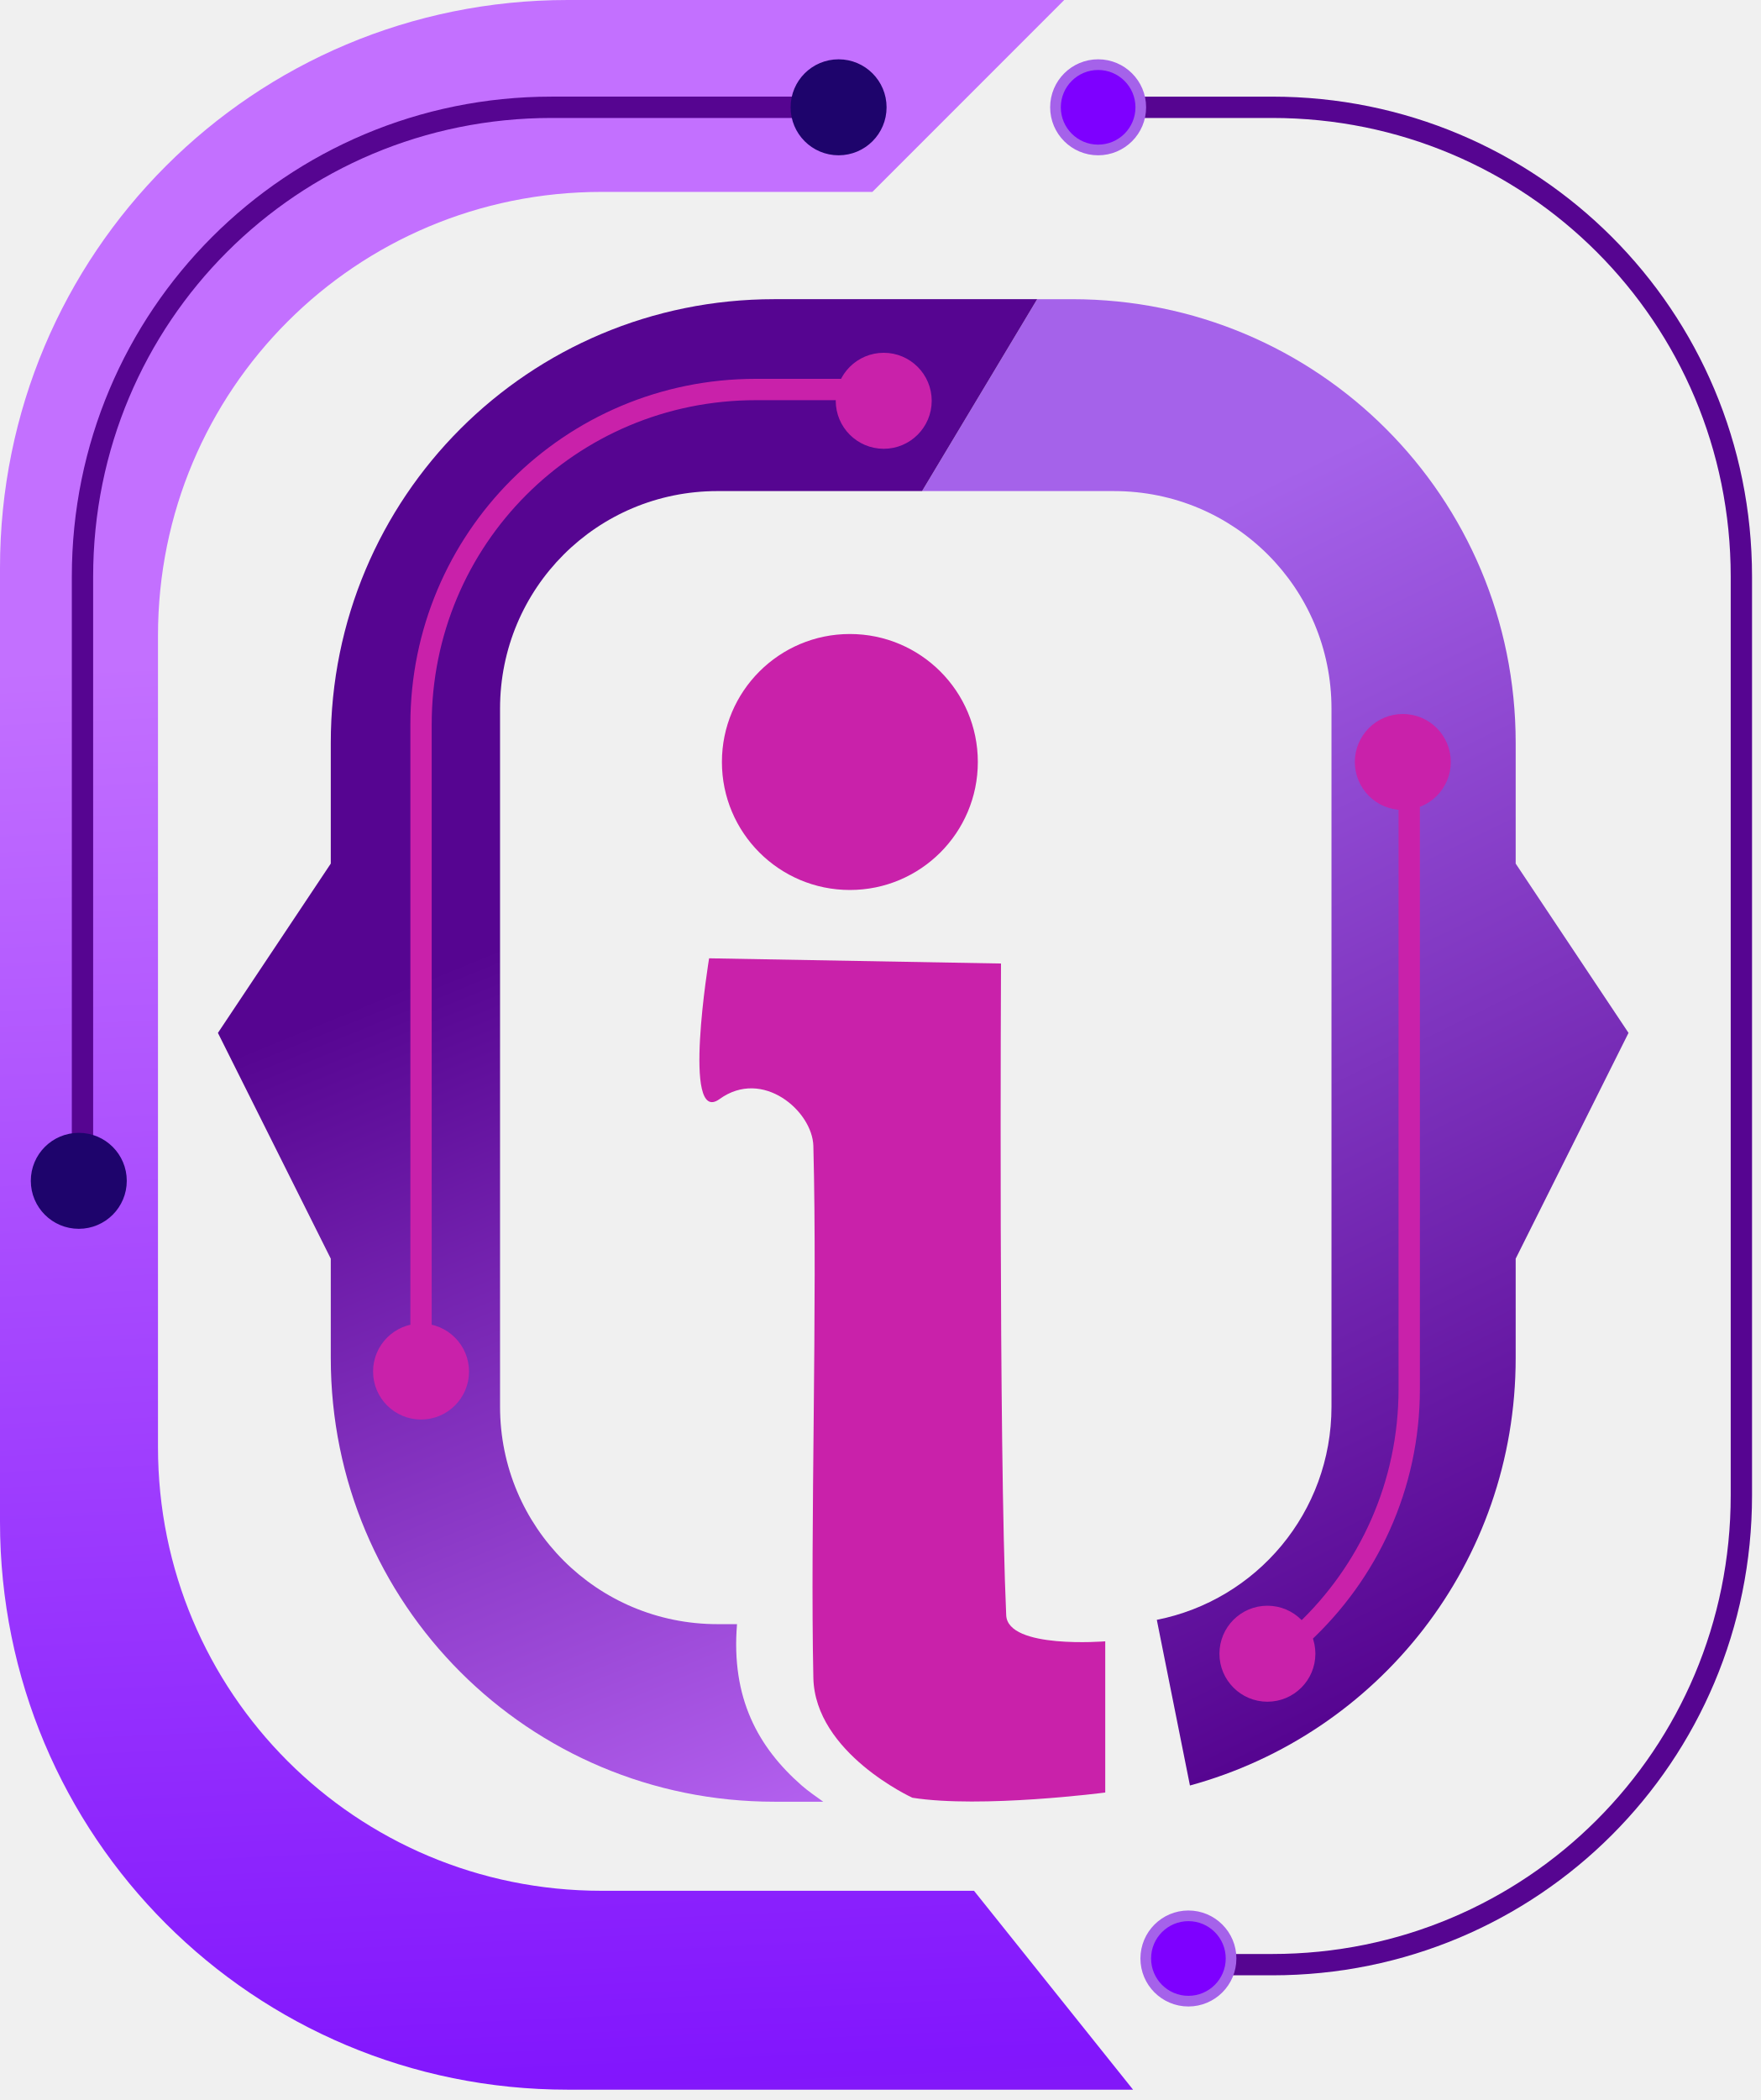
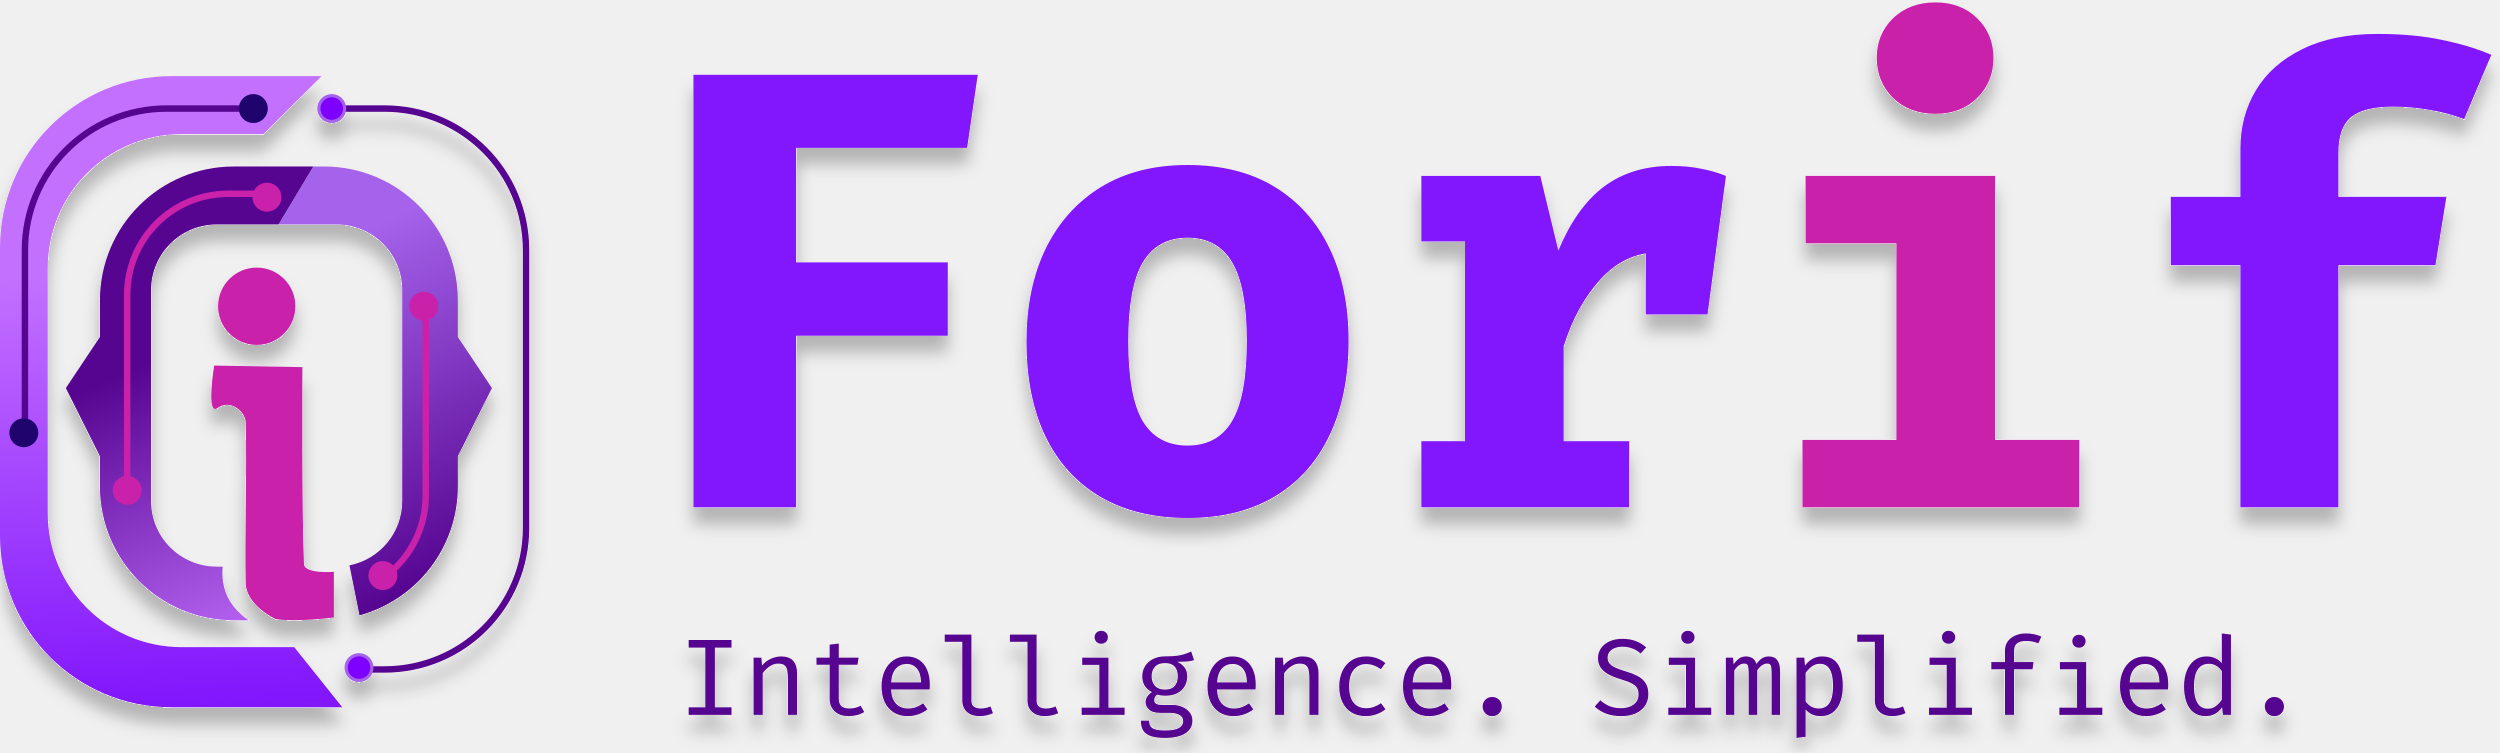
- <svg xmlns="http://www.w3.org/2000/svg" width="130" height="155" viewBox="0 0 130 155" fill="none">
-   <path d="M78.572 0H41.919C18.696 0 0 18.697 0 41.92V112.319C0 135.542 18.696 154.238 41.919 154.238H83.654L71.91 139.558H44.413C26.27 139.558 11.664 124.951 11.664 106.809V46.913C11.664 28.77 26.27 14.164 44.413 14.164H64.408L78.572 0Z" fill="url(#paint0_linear_1_108)" />
-   <path d="M76.576 22.083L68.078 36.247H82.247C91.142 36.247 98.303 43.408 98.303 52.303V103.822C98.303 111.634 92.777 118.099 85.407 119.56L87.853 131.787C101.739 127.991 111.902 115.359 111.902 100.235V92.901L120.233 76.238L111.902 63.741V54.832C111.902 36.69 97.296 22.083 79.153 22.083H76.576Z" fill="url(#paint1_linear_1_108)" />
-   <path d="M61.913 7.132H40.725C21.115 7.132 5.303 22.944 5.303 42.554V85.403H6.877V42.554C6.877 23.789 21.96 8.707 40.725 8.707H61.913V7.132Z" fill="#560591" />
-   <path d="M83.254 7.92H93.93C113.118 7.92 128.565 23.367 128.565 42.555V110.375C128.565 129.562 113.118 145.01 93.93 145.01H90.285" stroke="#560591" stroke-width="1.574" />
-   <path d="M61.913 11.069C63.652 11.069 65.062 9.659 65.062 7.92C65.062 6.181 63.652 4.771 61.913 4.771C60.174 4.771 58.764 6.181 58.764 7.92C58.764 9.659 60.174 11.069 61.913 11.069Z" fill="#1E046C" stroke="#1E046C" stroke-width="0.787" />
-   <path d="M5.817 90.305C7.556 90.305 8.966 88.895 8.966 87.156C8.966 85.417 7.556 84.007 5.817 84.007C4.078 84.007 2.668 85.417 2.668 87.156C2.668 88.895 4.078 90.305 5.817 90.305Z" fill="#1E046C" stroke="#1E046C" stroke-width="0.787" />
-   <path d="M81.075 11.069C82.814 11.069 84.224 9.659 84.224 7.92C84.224 6.181 82.814 4.771 81.075 4.771C79.336 4.771 77.926 6.181 77.926 7.92C77.926 9.659 79.336 11.069 81.075 11.069Z" fill="#7E00FF" stroke="#A562EA" stroke-width="0.787" />
-   <path d="M87.74 147.704C89.479 147.704 90.889 146.294 90.889 144.555C90.889 142.816 89.479 141.406 87.74 141.406C86.001 141.406 84.591 142.816 84.591 144.555C84.591 146.294 86.001 147.704 87.74 147.704Z" fill="#7E00FF" stroke="#A562EA" stroke-width="0.787" />
-   <path d="M57.169 22.082C39.026 22.082 24.421 36.689 24.421 54.832V63.741L16.089 76.238L24.421 92.901V100.235C24.421 118.378 39.026 132.984 57.169 132.984H60.778C60.237 132.59 59.675 132.212 59.185 131.783C58.387 131.084 57.661 130.333 57.029 129.513C56.396 128.694 55.856 127.806 55.431 126.833C55.218 126.347 55.034 125.84 54.88 125.31C54.727 124.78 54.606 124.228 54.518 123.65C54.429 123.072 54.375 122.469 54.357 121.839C54.339 121.213 54.358 120.559 54.414 119.878H52.974C44.079 119.878 36.918 112.716 36.918 103.821V52.303C36.918 43.408 44.079 36.246 52.974 36.246H68.078L76.576 22.082H57.169Z" fill="url(#paint2_linear_1_108)" />
-   <path d="M65.618 27.962H55.802C41.687 27.962 30.298 39.35 30.298 53.465V102.066H31.872V53.465C31.872 40.195 42.532 29.537 55.802 29.537H65.539L65.618 27.962Z" fill="#C921AA" />
-   <path d="M65.245 32.731C66.984 32.731 68.394 31.321 68.394 29.582C68.394 27.843 66.984 26.433 65.245 26.433C63.506 26.433 62.096 27.843 62.096 29.582C62.096 31.321 63.506 32.731 65.245 32.731Z" fill="#C921AA" stroke="#C921AA" stroke-width="0.787" />
-   <path d="M31.086 104.381C32.825 104.381 34.235 102.971 34.235 101.232C34.235 99.493 32.825 98.083 31.086 98.083C29.347 98.083 27.937 99.493 27.937 101.232C27.937 102.971 29.347 104.381 31.086 104.381Z" fill="#C921AA" stroke="#C921AA" stroke-width="0.787" />
-   <path d="M104.83 56.496L103.255 57.481V102.51C103.255 109.396 100.369 115.562 95.753 119.917L96.628 121.23C101.664 116.576 104.83 109.93 104.83 102.51V56.496Z" fill="#C921AA" />
-   <path d="M103.57 59.391C105.309 59.391 106.719 57.981 106.719 56.242C106.719 54.503 105.309 53.093 103.57 53.093C101.831 53.093 100.421 54.503 100.421 56.242C100.421 57.981 101.831 59.391 103.57 59.391Z" fill="#C921AA" stroke="#C921AA" stroke-width="0.787" />
-   <path d="M93.572 125.209C95.311 125.209 96.721 123.799 96.721 122.06C96.721 120.321 95.311 118.911 93.572 118.911C91.833 118.911 90.424 120.321 90.424 122.06C90.424 123.799 91.833 125.209 93.572 125.209Z" fill="#C921AA" stroke="#C921AA" stroke-width="0.787" />
-   <path d="M52.353 70.732L73.904 71.117C73.904 71.117 73.725 106.754 74.288 119.221C74.402 121.739 81.6 121.145 81.6 121.145V132.305C81.6 132.305 72.457 133.495 67.362 132.69C67.362 132.69 60.169 129.405 60.05 123.839C59.814 112.88 60.357 96.296 60.05 84.586C59.982 82.006 56.3 78.822 53.123 81.123C50.31 83.16 52.353 70.732 52.353 70.732Z" fill="#C921AA" />
-   <path d="M62.746 65.689C67.963 65.689 72.193 61.46 72.193 56.242C72.193 51.025 67.963 46.796 62.746 46.796C57.529 46.796 53.299 51.025 53.299 56.242C53.299 61.46 57.529 65.689 62.746 65.689Z" fill="#C921AA" />
+ <svg xmlns="http://www.w3.org/2000/svg" width="611" height="184" viewBox="0 0 611 184" fill="none">
+   <g clip-path="url(#clip0_2_3)">
+     <g filter="url(#filter0_d_2_3)">
+       <path d="M194.569 36.133V64.125H231.638V82.05H194.569V124H169.475V18.285H238.96L236.367 36.133H194.569ZM290.233 40.328C298.572 40.328 305.665 42.108 311.513 45.667C317.361 49.227 321.835 54.235 324.937 60.693C328.039 67.1 329.59 74.626 329.59 83.27C329.59 92.27 328.013 100.025 324.861 106.533C321.759 112.991 317.284 117.949 311.437 121.407C305.589 124.864 298.521 126.593 290.233 126.593C281.995 126.593 274.927 124.89 269.029 121.483C263.181 118.076 258.681 113.144 255.528 106.686C252.426 100.228 250.876 92.474 250.876 83.422C250.876 74.829 252.426 67.303 255.528 60.846C258.681 54.388 263.181 49.354 269.029 45.743C274.927 42.133 281.995 40.328 290.233 40.328ZM290.233 58.1C285.3 58.1 281.639 60.134 279.249 64.202C276.91 68.219 275.741 74.626 275.741 83.422C275.741 92.372 276.91 98.855 279.249 102.872C281.639 106.889 285.3 108.898 290.233 108.898C295.165 108.898 298.801 106.889 301.14 102.872C303.53 98.855 304.725 92.321 304.725 83.27C304.725 74.524 303.53 68.142 301.14 64.125C298.801 60.108 295.165 58.1 290.233 58.1ZM347.378 124V107.83H358.056V59.015H347.378V42.998H376.438L380.862 61.227C383.761 54.261 387.447 49.074 391.922 45.667C396.447 42.26 401.965 40.557 408.473 40.557C411.219 40.557 413.66 40.786 415.795 41.243C417.931 41.65 419.94 42.235 421.821 42.998L414.499 62.905C413.024 62.498 411.55 62.193 410.075 61.99C408.6 61.786 406.973 61.685 405.193 61.685C399.905 61.685 395.253 63.846 391.235 68.168C387.269 72.49 384.244 77.982 382.159 84.643V107.83H398.176V124H347.378ZM402.219 76.863V53.218L405.804 42.998H421.821L417.321 76.863H402.219ZM581.113 8.293C587.012 8.293 592.224 8.776 596.75 9.742C601.275 10.658 605.318 11.878 608.877 13.403L602.241 29.116C599.445 28.048 596.572 27.285 593.622 26.828C590.673 26.319 587.749 26.065 584.851 26.065C580.071 26.065 576.639 26.929 574.554 28.658C572.52 30.387 571.503 33.26 571.503 37.277V48.108H597.894L595.224 64.812H571.503V124H547.553V64.812H530.544V48.108H547.553V36.362C547.553 31.023 548.824 26.243 551.367 22.022C553.909 17.802 557.672 14.471 562.655 12.03C567.639 9.539 573.791 8.293 581.113 8.293Z" fill="#8216FD" />
+       <path d="M487.586 42.998V107.525H508.179V124H440.525V107.525H463.483V59.473H441.288V42.998H487.586ZM473.017 0.59C477.187 0.59 480.594 1.886 483.238 4.479C485.882 7.073 487.204 10.302 487.204 14.166C487.204 18.031 485.882 21.285 483.238 23.929C480.594 26.523 477.187 27.819 473.017 27.819C468.797 27.819 465.339 26.523 462.644 23.929C460 21.285 458.678 18.031 458.678 14.166C458.678 10.302 460 7.073 462.644 4.479C465.339 1.886 468.797 0.59 473.017 0.59Z" fill="#C921AA" />
+       <path d="M178.781 156.423V158.269H174.716V172.868H178.781V174.715H168.313V172.868H172.378V158.269H168.313V156.423H178.781ZM184.177 174.715V160.727H186.077L186.249 162.666C186.816 161.949 187.524 161.4 188.375 161.019C189.234 160.63 190.066 160.435 190.872 160.435C192.245 160.435 193.241 160.798 193.861 161.524C194.49 162.25 194.804 163.26 194.804 164.553V174.715H192.572V166.2C192.572 165.243 192.519 164.473 192.413 163.889C192.307 163.295 192.085 162.866 191.749 162.6C191.412 162.325 190.89 162.188 190.181 162.188C189.632 162.188 189.114 162.308 188.627 162.547C188.149 162.786 187.719 163.087 187.339 163.45C186.967 163.804 186.657 164.163 186.409 164.526V174.715H184.177ZM211.213 174.011C210.734 174.33 210.154 174.578 209.472 174.755C208.79 174.932 208.122 175.02 207.466 175.02C205.961 175.02 204.801 174.626 203.986 173.838C203.171 173.05 202.764 172.036 202.764 170.796V162.454H199.549V160.727H202.764V157.552L204.996 157.286V160.727H209.831L209.565 162.454H204.996V170.77C204.996 171.549 205.199 172.142 205.607 172.55C206.023 172.957 206.709 173.161 207.666 173.161C208.188 173.161 208.671 173.099 209.114 172.975C209.556 172.851 209.968 172.691 210.349 172.496L211.213 174.011ZM217.791 168.511C217.835 169.592 218.043 170.477 218.415 171.168C218.787 171.85 219.279 172.355 219.89 172.682C220.501 173.001 221.165 173.161 221.882 173.161C222.6 173.161 223.246 173.054 223.822 172.842C224.406 172.629 225.004 172.315 225.615 171.899L226.665 173.373C226.009 173.887 225.261 174.29 224.42 174.582C223.587 174.874 222.733 175.02 221.856 175.02C220.501 175.02 219.345 174.715 218.389 174.104C217.432 173.493 216.702 172.643 216.197 171.553C215.701 170.455 215.453 169.184 215.453 167.741C215.453 166.324 215.705 165.066 216.21 163.968C216.715 162.87 217.423 162.007 218.336 161.378C219.248 160.749 220.324 160.435 221.564 160.435C222.741 160.435 223.755 160.714 224.606 161.272C225.456 161.821 226.107 162.609 226.558 163.636C227.019 164.655 227.249 165.872 227.249 167.289C227.249 167.528 227.245 167.754 227.236 167.967C227.227 168.17 227.214 168.352 227.196 168.511H217.791ZM221.59 162.268C220.554 162.268 219.686 162.635 218.986 163.37C218.296 164.106 217.902 165.243 217.804 166.784H225.097C225.07 165.288 224.743 164.163 224.114 163.41C223.485 162.649 222.644 162.268 221.59 162.268ZM237.414 155.095V171.261C237.414 171.952 237.627 172.443 238.052 172.736C238.486 173.019 239.044 173.161 239.725 173.161C240.151 173.161 240.553 173.116 240.934 173.028C241.315 172.939 241.696 172.82 242.077 172.669L242.674 174.303C242.294 174.489 241.82 174.653 241.253 174.795C240.695 174.945 240.062 175.02 239.354 175.02C238.114 175.02 237.109 174.679 236.338 173.998C235.568 173.307 235.182 172.355 235.182 171.142V156.861H230.892V155.095H237.414ZM253.344 155.095V171.261C253.344 171.952 253.557 172.443 253.982 172.736C254.416 173.019 254.974 173.161 255.656 173.161C256.081 173.161 256.484 173.116 256.865 173.028C257.245 172.939 257.626 172.82 258.007 172.669L258.605 174.303C258.224 174.489 257.75 174.653 257.183 174.795C256.625 174.945 255.992 175.02 255.284 175.02C254.044 175.02 253.039 174.679 252.268 173.998C251.498 173.307 251.113 172.355 251.113 171.142V156.861H246.822V155.095H253.344ZM270.908 160.727V172.948H274.854V174.715H264.36V172.948H268.677V162.494H264.492V160.727H270.908ZM269.128 154.178C269.624 154.178 270.018 154.329 270.311 154.63C270.612 154.931 270.762 155.298 270.762 155.732C270.762 156.184 270.612 156.565 270.311 156.875C270.018 157.176 269.624 157.326 269.128 157.326C268.659 157.326 268.274 157.176 267.973 156.875C267.672 156.565 267.521 156.184 267.521 155.732C267.521 155.298 267.672 154.931 267.973 154.63C268.274 154.329 268.659 154.178 269.128 154.178ZM291.129 159.239L291.82 161.338C291.227 161.524 290.594 161.639 289.921 161.683C289.248 161.728 288.517 161.75 287.729 161.75C288.535 162.122 289.141 162.604 289.549 163.198C289.956 163.782 290.16 164.473 290.16 165.27C290.16 166.191 289.952 167.01 289.535 167.728C289.119 168.445 288.517 169.007 287.729 169.415C286.949 169.822 286.006 170.026 284.899 170.026C284.43 170.026 284.036 170.004 283.717 169.959C283.407 169.915 283.106 169.849 282.814 169.76C282.601 169.902 282.424 170.097 282.282 170.344C282.15 170.592 282.083 170.849 282.083 171.115C282.083 171.451 282.216 171.73 282.482 171.952C282.747 172.173 283.239 172.284 283.956 172.284H286.48C287.419 172.284 288.26 172.452 289.004 172.789C289.757 173.125 290.346 173.577 290.771 174.144C291.205 174.71 291.422 175.357 291.422 176.083C291.422 177.456 290.837 178.51 289.668 179.245C288.508 179.98 286.865 180.347 284.74 180.347C283.252 180.347 282.079 180.192 281.22 179.882C280.361 179.581 279.745 179.116 279.373 178.487C279.01 177.868 278.829 177.084 278.829 176.136H280.848C280.848 176.676 280.954 177.124 281.167 177.478C281.379 177.832 281.764 178.093 282.322 178.262C282.88 178.439 283.682 178.527 284.727 178.527C285.754 178.527 286.591 178.439 287.237 178.262C287.893 178.093 288.375 177.837 288.685 177.491C289.004 177.155 289.163 176.734 289.163 176.229C289.163 175.565 288.862 175.065 288.26 174.728C287.658 174.392 286.905 174.223 286.002 174.223H283.504C282.3 174.223 281.41 173.958 280.834 173.426C280.268 172.895 279.984 172.284 279.984 171.593C279.984 171.142 280.113 170.703 280.369 170.278C280.635 169.853 281.02 169.477 281.525 169.149C280.719 168.724 280.126 168.197 279.745 167.568C279.364 166.939 279.174 166.178 279.174 165.283C279.174 164.336 279.409 163.499 279.878 162.773C280.347 162.038 281.003 161.462 281.844 161.046C282.685 160.63 283.655 160.421 284.753 160.421C285.931 160.413 286.887 160.364 287.622 160.275C288.357 160.178 288.986 160.041 289.509 159.864C290.04 159.686 290.58 159.478 291.129 159.239ZM284.753 162.055C283.628 162.055 282.796 162.361 282.256 162.972C281.724 163.574 281.459 164.345 281.459 165.283C281.459 166.231 281.733 167.01 282.282 167.621C282.831 168.232 283.673 168.538 284.806 168.538C285.798 168.538 286.551 168.25 287.065 167.674C287.587 167.099 287.848 166.297 287.848 165.27C287.848 164.216 287.587 163.419 287.065 162.879C286.551 162.33 285.78 162.055 284.753 162.055ZM297.442 168.511C297.486 169.592 297.695 170.477 298.066 171.168C298.438 171.85 298.93 172.355 299.541 172.682C300.152 173.001 300.816 173.161 301.534 173.161C302.251 173.161 302.897 173.054 303.473 172.842C304.057 172.629 304.655 172.315 305.266 171.899L306.316 173.373C305.66 173.887 304.912 174.29 304.071 174.582C303.238 174.874 302.384 175.02 301.507 175.02C300.152 175.02 298.996 174.715 298.04 174.104C297.083 173.493 296.353 172.643 295.848 171.553C295.352 170.455 295.104 169.184 295.104 167.741C295.104 166.324 295.357 165.066 295.861 163.968C296.366 162.87 297.075 162.007 297.987 161.378C298.899 160.749 299.975 160.435 301.215 160.435C302.393 160.435 303.407 160.714 304.257 161.272C305.107 161.821 305.758 162.609 306.209 163.636C306.67 164.655 306.9 165.872 306.9 167.289C306.9 167.528 306.896 167.754 306.887 167.967C306.878 168.17 306.865 168.352 306.847 168.511H297.442ZM301.241 162.268C300.205 162.268 299.337 162.635 298.638 163.37C297.947 164.106 297.553 165.243 297.455 166.784H304.748C304.722 165.288 304.394 164.163 303.765 163.41C303.136 162.649 302.295 162.268 301.241 162.268ZM311.619 174.715V160.727H313.518L313.691 162.666C314.258 161.949 314.966 161.4 315.817 161.019C316.676 160.63 317.508 160.435 318.314 160.435C319.687 160.435 320.683 160.798 321.303 161.524C321.932 162.25 322.246 163.26 322.246 164.553V174.715H320.014V166.2C320.014 165.243 319.961 164.473 319.855 163.889C319.749 163.295 319.527 162.866 319.191 162.6C318.854 162.325 318.332 162.188 317.623 162.188C317.074 162.188 316.556 162.308 316.069 162.547C315.591 162.786 315.161 163.087 314.78 163.45C314.409 163.804 314.099 164.163 313.851 164.526V174.715H311.619ZM333.872 173.094C334.572 173.094 335.223 172.979 335.825 172.749C336.436 172.519 336.998 172.226 337.512 171.872L338.601 173.333C337.99 173.856 337.255 174.268 336.396 174.569C335.537 174.87 334.696 175.02 333.872 175.02C332.482 175.02 331.295 174.724 330.312 174.13C329.338 173.528 328.594 172.687 328.08 171.606C327.567 170.517 327.31 169.242 327.31 167.781C327.31 166.381 327.567 165.128 328.08 164.021C328.603 162.906 329.351 162.029 330.325 161.391C331.308 160.754 332.5 160.435 333.899 160.435C334.793 160.435 335.63 160.572 336.409 160.847C337.198 161.112 337.919 161.515 338.575 162.055L337.485 163.543C336.892 163.127 336.294 162.817 335.692 162.613C335.099 162.401 334.492 162.294 333.872 162.294C332.668 162.294 331.676 162.746 330.897 163.649C330.117 164.553 329.728 165.93 329.728 167.781C329.728 169.021 329.905 170.035 330.259 170.823C330.622 171.602 331.114 172.178 331.734 172.55C332.362 172.913 333.075 173.094 333.872 173.094ZM345.233 168.511C345.277 169.592 345.485 170.477 345.857 171.168C346.229 171.85 346.721 172.355 347.332 172.682C347.943 173.001 348.607 173.161 349.324 173.161C350.042 173.161 350.688 173.054 351.264 172.842C351.848 172.629 352.446 172.315 353.057 171.899L354.106 173.373C353.451 173.887 352.703 174.29 351.862 174.582C351.029 174.874 350.174 175.02 349.298 175.02C347.943 175.02 346.787 174.715 345.831 174.104C344.874 173.493 344.144 172.643 343.639 171.553C343.143 170.455 342.895 169.184 342.895 167.741C342.895 166.324 343.147 165.066 343.652 163.968C344.157 162.87 344.865 162.007 345.778 161.378C346.69 160.749 347.766 160.435 349.005 160.435C350.183 160.435 351.197 160.714 352.047 161.272C352.898 161.821 353.549 162.609 354 163.636C354.461 164.655 354.691 165.872 354.691 167.289C354.691 167.528 354.687 167.754 354.678 167.967C354.669 168.17 354.656 168.352 354.638 168.511H345.233ZM349.032 162.268C347.996 162.268 347.128 162.635 346.428 163.37C345.738 164.106 345.344 165.243 345.246 166.784H352.539C352.512 165.288 352.185 164.163 351.556 163.41C350.927 162.649 350.086 162.268 349.032 162.268ZM362.359 172.669C362.359 172.235 362.46 171.846 362.664 171.5C362.868 171.146 363.142 170.867 363.488 170.663C363.842 170.451 364.241 170.344 364.683 170.344C365.135 170.344 365.538 170.451 365.892 170.663C366.246 170.867 366.525 171.146 366.729 171.5C366.933 171.846 367.035 172.235 367.035 172.669C367.035 173.103 366.933 173.502 366.729 173.865C366.525 174.219 366.246 174.502 365.892 174.715C365.538 174.919 365.135 175.02 364.683 175.02C364.241 175.02 363.842 174.919 363.488 174.715C363.142 174.502 362.868 174.219 362.664 173.865C362.46 173.502 362.359 173.103 362.359 172.669ZM402.854 169.654C402.854 170.699 402.592 171.629 402.07 172.443C401.547 173.249 400.79 173.882 399.798 174.343C398.806 174.795 397.598 175.02 396.172 175.02C394.835 175.02 393.621 174.817 392.532 174.409C391.452 174.002 390.526 173.426 389.756 172.682L391.124 171.142C391.762 171.735 392.492 172.209 393.316 172.563C394.139 172.908 395.105 173.081 396.212 173.081C396.956 173.081 397.651 172.961 398.297 172.722C398.944 172.474 399.466 172.102 399.865 171.606C400.263 171.102 400.463 170.464 400.463 169.694C400.463 169.1 400.347 168.595 400.117 168.179C399.887 167.763 399.48 167.395 398.895 167.077C398.311 166.749 397.496 166.43 396.451 166.12C395.246 165.766 394.201 165.367 393.316 164.925C392.439 164.473 391.757 163.92 391.27 163.264C390.792 162.609 390.553 161.799 390.553 160.833C390.553 159.921 390.805 159.111 391.31 158.402C391.815 157.694 392.51 157.14 393.396 156.742C394.29 156.334 395.317 156.131 396.477 156.131C397.744 156.131 398.842 156.312 399.772 156.675C400.711 157.03 401.561 157.543 402.322 158.216L400.967 159.717C400.312 159.133 399.608 158.712 398.855 158.455C398.102 158.19 397.336 158.057 396.557 158.057C395.893 158.057 395.282 158.159 394.724 158.362C394.175 158.557 393.732 158.854 393.396 159.252C393.068 159.642 392.904 160.142 392.904 160.754C392.904 161.276 393.046 161.728 393.329 162.108C393.613 162.489 394.091 162.839 394.764 163.158C395.437 163.468 396.353 163.796 397.514 164.141C398.461 164.415 399.338 164.761 400.144 165.177C400.958 165.584 401.614 166.142 402.11 166.851C402.606 167.55 402.854 168.485 402.854 169.654ZM414.281 160.727V172.948H418.226V174.715H407.732V172.948H412.049V162.494H407.865V160.727H414.281ZM412.501 154.178C412.997 154.178 413.391 154.329 413.683 154.63C413.984 154.931 414.135 155.298 414.135 155.732C414.135 156.184 413.984 156.565 413.683 156.875C413.391 157.176 412.997 157.326 412.501 157.326C412.031 157.326 411.646 157.176 411.345 156.875C411.044 156.565 410.893 156.184 410.893 155.732C410.893 155.298 411.044 154.931 411.345 154.63C411.646 154.329 412.031 154.178 412.501 154.178ZM432.35 160.435C432.801 160.435 433.231 160.532 433.638 160.727C434.054 160.922 434.395 161.298 434.661 161.856C434.927 162.414 435.06 163.229 435.06 164.3V174.715H432.987V164.659C432.987 163.782 432.934 163.149 432.828 162.759C432.722 162.37 432.416 162.175 431.911 162.175C431.495 162.175 431.079 162.308 430.663 162.573C430.255 162.83 429.857 163.255 429.467 163.849V174.715H427.381V164.659C427.381 163.782 427.328 163.149 427.222 162.759C427.116 162.37 426.81 162.175 426.305 162.175C425.872 162.175 425.451 162.308 425.043 162.573C424.645 162.83 424.251 163.255 423.861 163.849V174.715H421.802V160.727H423.556L423.689 162.348C424.069 161.807 424.494 161.356 424.964 160.993C425.442 160.621 426.031 160.435 426.731 160.435C427.262 160.435 427.762 160.563 428.232 160.82C428.701 161.068 429.046 161.555 429.268 162.281C429.649 161.732 430.078 161.289 430.556 160.953C431.035 160.607 431.632 160.435 432.35 160.435ZM445.318 160.435C446.557 160.435 447.545 160.736 448.28 161.338C449.024 161.94 449.56 162.79 449.887 163.889C450.215 164.978 450.379 166.253 450.379 167.714C450.379 169.122 450.179 170.38 449.781 171.487C449.391 172.585 448.798 173.448 448.001 174.077C447.204 174.706 446.199 175.02 444.985 175.02C443.453 175.02 442.222 174.48 441.293 173.4V180.068L439.061 180.347V160.727H440.96L441.146 162.68C441.66 161.962 442.271 161.409 442.98 161.019C443.697 160.63 444.476 160.435 445.318 160.435ZM444.786 162.228C444.016 162.228 443.334 162.463 442.74 162.932C442.156 163.393 441.673 163.906 441.293 164.473V171.407C441.656 171.947 442.112 172.377 442.661 172.696C443.219 173.006 443.83 173.161 444.494 173.161C445.654 173.161 446.526 172.718 447.111 171.832C447.695 170.947 447.988 169.57 447.988 167.701C447.988 166.479 447.872 165.465 447.642 164.659C447.412 163.844 447.062 163.238 446.593 162.839C446.123 162.432 445.521 162.228 444.786 162.228ZM460.437 155.095V171.261C460.437 171.952 460.65 172.443 461.075 172.736C461.509 173.019 462.067 173.161 462.749 173.161C463.174 173.161 463.577 173.116 463.958 173.028C464.339 172.939 464.719 172.82 465.1 172.669L465.698 174.303C465.317 174.489 464.843 174.653 464.277 174.795C463.719 174.945 463.085 175.02 462.377 175.02C461.137 175.02 460.132 174.679 459.361 173.998C458.591 173.307 458.206 172.355 458.206 171.142V156.861H453.915V155.095H460.437ZM478.002 160.727V172.948H481.947V174.715H471.453V172.948H475.77V162.494H471.586V160.727H478.002ZM476.222 154.178C476.718 154.178 477.112 154.329 477.404 154.63C477.705 154.931 477.856 155.298 477.856 155.732C477.856 156.184 477.705 156.565 477.404 156.875C477.112 157.176 476.718 157.326 476.222 157.326C475.752 157.326 475.367 157.176 475.066 156.875C474.765 156.565 474.614 156.184 474.614 155.732C474.614 155.298 474.765 154.931 475.066 154.63C475.367 154.329 475.752 154.178 476.222 154.178ZM495.114 154.816C495.867 154.816 496.549 154.882 497.16 155.015C497.771 155.148 498.351 155.334 498.9 155.573L498.183 157.233C497.731 157.038 497.253 156.892 496.748 156.795C496.243 156.698 495.721 156.649 495.181 156.649C494.206 156.649 493.471 156.839 492.975 157.22C492.488 157.601 492.245 158.185 492.245 158.974V161.816H496.987L496.748 163.57H492.245V174.715H490.013V163.57H486.679V161.816H490.013V159.027C490.013 158.159 490.235 157.41 490.677 156.782C491.129 156.153 491.74 155.67 492.51 155.334C493.281 154.988 494.149 154.816 495.114 154.816ZM509.862 161.816V172.948H513.807V174.715H503.313V172.948H507.63V163.57H503.446V161.816H509.862ZM508.082 155.148C508.578 155.148 508.972 155.298 509.264 155.599C509.565 155.901 509.716 156.268 509.716 156.702C509.716 157.154 509.565 157.534 509.264 157.844C508.972 158.145 508.578 158.296 508.082 158.296C507.613 158.296 507.228 158.145 506.926 157.844C506.625 157.534 506.475 157.154 506.475 156.702C506.475 156.268 506.625 155.901 506.926 155.599C507.228 155.298 507.613 155.148 508.082 155.148ZM520.466 168.511C520.51 169.592 520.718 170.477 521.09 171.168C521.462 171.85 521.953 172.355 522.564 172.682C523.175 173.001 523.84 173.161 524.557 173.161C525.274 173.161 525.921 173.054 526.496 172.842C527.081 172.629 527.679 172.315 528.29 171.899L529.339 173.373C528.684 173.887 527.935 174.29 527.094 174.582C526.262 174.874 525.407 175.02 524.53 175.02C523.175 175.02 522.02 174.715 521.063 174.104C520.107 173.493 519.376 172.643 518.871 171.553C518.376 170.455 518.128 169.184 518.128 167.741C518.128 166.324 518.38 165.066 518.885 163.968C519.39 162.87 520.098 162.007 521.01 161.378C521.922 160.749 522.998 160.435 524.238 160.435C525.416 160.435 526.43 160.714 527.28 161.272C528.13 161.821 528.781 162.609 529.233 163.636C529.693 164.655 529.924 165.872 529.924 167.289C529.924 167.528 529.919 167.754 529.91 167.967C529.902 168.17 529.888 168.352 529.871 168.511H520.466ZM524.265 162.268C523.229 162.268 522.361 162.635 521.661 163.37C520.97 164.106 520.576 165.243 520.479 166.784H527.772C527.745 165.288 527.417 164.163 526.789 163.41C526.16 162.649 525.319 162.268 524.265 162.268ZM543.011 154.816L545.243 155.095V174.715H543.29L543.078 172.868C542.555 173.612 541.953 174.157 541.271 174.502C540.598 174.848 539.876 175.02 539.106 175.02C537.892 175.02 536.892 174.715 536.104 174.104C535.315 173.493 534.731 172.643 534.35 171.553C533.969 170.455 533.779 169.184 533.779 167.741C533.779 166.342 533.996 165.093 534.43 163.995C534.864 162.888 535.488 162.02 536.303 161.391C537.126 160.754 538.114 160.435 539.265 160.435C540.071 160.435 540.779 160.576 541.391 160.86C542.002 161.134 542.542 161.542 543.011 162.082V154.816ZM539.85 162.228C538.681 162.228 537.782 162.684 537.153 163.596C536.524 164.508 536.21 165.89 536.21 167.741C536.21 168.945 536.338 169.955 536.595 170.77C536.852 171.584 537.228 172.195 537.724 172.603C538.229 173.01 538.844 173.214 539.571 173.214C540.368 173.214 541.045 172.988 541.603 172.536C542.17 172.085 542.639 171.575 543.011 171.009V164.021C542.63 163.455 542.17 163.016 541.63 162.706C541.089 162.387 540.496 162.228 539.85 162.228ZM553.522 172.669C553.522 172.235 553.623 171.846 553.827 171.5C554.031 171.146 554.305 170.867 554.651 170.663C555.005 170.451 555.403 170.344 555.846 170.344C556.298 170.344 556.701 170.451 557.055 170.663C557.409 170.867 557.688 171.146 557.892 171.5C558.096 171.846 558.197 172.235 558.197 172.669C558.197 173.103 558.096 173.502 557.892 173.865C557.688 174.219 557.409 174.502 557.055 174.715C556.701 174.919 556.298 175.02 555.846 175.02C555.403 175.02 555.005 174.919 554.651 174.715C554.305 174.502 554.031 174.219 553.827 173.865C553.623 173.502 553.522 173.103 553.522 172.669Z" fill="#560591" />
+       <path d="M78.572 18.61H41.919C18.696 18.61 0 37.306 0 60.529V130.929C0 154.152 18.696 172.848 41.919 172.848H83.654L71.91 158.167H44.413C26.27 158.167 11.664 143.561 11.664 125.418V65.522C11.664 47.38 26.27 32.773 44.413 32.773H64.408L78.572 18.61Z" fill="url(#paint0_linear_2_3)" />
+       <path d="M76.576 40.693L68.078 54.857H82.247C91.142 54.857 98.303 62.017 98.303 70.913V122.431C98.303 130.243 92.777 136.709 85.407 138.17L87.853 150.397C101.739 146.601 111.902 133.969 111.902 118.845V111.511L120.233 94.848L111.902 82.351V73.442C111.902 55.299 97.296 40.693 79.153 40.693H76.576Z" fill="url(#paint1_linear_2_3)" />
+       <path d="M61.913 25.742H40.725C21.115 25.742 5.303 41.554 5.303 61.164V104.013H6.878V61.164C6.878 42.399 21.96 27.316 40.725 27.316H61.913V25.742Z" fill="#560591" />
+       <path d="M83.254 26.53H93.93C113.118 26.53 128.565 41.977 128.565 61.165V128.984C128.565 148.172 113.118 163.619 93.93 163.619H90.285" stroke="#560591" stroke-width="1.574" />
+       <path d="M61.913 29.678C63.652 29.678 65.062 28.269 65.062 26.53C65.062 24.791 63.652 23.381 61.913 23.381C60.174 23.381 58.764 24.791 58.764 26.53C58.764 28.269 60.174 29.678 61.913 29.678Z" fill="#1E046C" stroke="#1E046C" stroke-width="0.787" />
+       <path d="M5.817 108.915C7.556 108.915 8.966 107.505 8.966 105.766C8.966 104.027 7.556 102.617 5.817 102.617C4.078 102.617 2.668 104.027 2.668 105.766C2.668 107.505 4.078 108.915 5.817 108.915Z" fill="#1E046C" stroke="#1E046C" stroke-width="0.787" />
+       <path d="M81.075 29.678C82.814 29.678 84.224 28.269 84.224 26.53C84.224 24.791 82.814 23.381 81.075 23.381C79.336 23.381 77.926 24.791 77.926 26.53C77.926 28.269 79.336 29.678 81.075 29.678Z" fill="#7E00FF" stroke="#A562EA" stroke-width="0.787" />
+       <path d="M87.74 166.314C89.479 166.314 90.889 164.904 90.889 163.165C90.889 161.426 89.479 160.016 87.74 160.016C86.001 160.016 84.591 161.426 84.591 163.165C84.591 164.904 86.001 166.314 87.74 166.314Z" fill="#7E00FF" stroke="#A562EA" stroke-width="0.787" />
+       <path d="M57.169 40.692C39.026 40.692 24.421 55.298 24.421 73.441V82.351L16.089 94.848L24.421 111.511V118.845C24.421 136.988 39.026 151.593 57.169 151.593H60.778C60.237 151.2 59.675 150.822 59.185 150.392C58.387 149.694 57.661 148.943 57.029 148.123C56.396 147.304 55.856 146.415 55.431 145.443C55.218 144.957 55.034 144.45 54.881 143.92C54.727 143.39 54.606 142.837 54.518 142.259C54.429 141.682 54.375 141.079 54.357 140.449C54.339 139.823 54.358 139.169 54.414 138.487H52.974C44.079 138.487 36.918 131.326 36.918 122.431V70.913C36.918 62.017 44.079 54.856 52.974 54.856H68.078L76.576 40.692H57.169Z" fill="url(#paint2_linear_2_3)" />
+       <path d="M65.618 46.572H55.802C41.687 46.572 30.298 57.959 30.298 72.075V120.676H31.872V72.075C31.872 58.804 42.532 48.147 55.802 48.147H65.539L65.618 46.572Z" fill="#C921AA" />
+       <path d="M65.245 51.34C66.984 51.34 68.394 49.931 68.394 48.191C68.394 46.452 66.984 45.043 65.245 45.043C63.506 45.043 62.096 46.452 62.096 48.191C62.096 49.931 63.506 51.34 65.245 51.34Z" fill="#C921AA" stroke="#C921AA" stroke-width="0.787" />
+       <path d="M31.086 122.991C32.825 122.991 34.235 121.581 34.235 119.842C34.235 118.103 32.825 116.693 31.086 116.693C29.347 116.693 27.937 118.103 27.937 119.842C27.937 121.581 29.347 122.991 31.086 122.991Z" fill="#C921AA" stroke="#C921AA" stroke-width="0.787" />
+       <path d="M104.83 75.106L103.255 76.091V121.12C103.255 128.006 100.369 134.172 95.753 138.526L96.628 139.84C101.664 135.185 104.83 128.54 104.83 121.12V75.106Z" fill="#C921AA" />
+       <path d="M103.57 78.001C105.309 78.001 106.719 76.591 106.719 74.852C106.719 73.113 105.309 71.703 103.57 71.703C101.831 71.703 100.421 73.113 100.421 74.852C100.421 76.591 101.831 78.001 103.57 78.001Z" fill="#C921AA" stroke="#C921AA" stroke-width="0.787" />
+       <path d="M93.573 143.819C95.312 143.819 96.721 142.409 96.721 140.67C96.721 138.931 95.312 137.521 93.573 137.521C91.833 137.521 90.424 138.931 90.424 140.67C90.424 142.409 91.833 143.819 93.573 143.819Z" fill="#C921AA" stroke="#C921AA" stroke-width="0.787" />
+       <path d="M52.353 89.342L73.904 89.727C73.904 89.727 73.725 125.364 74.289 137.831C74.402 140.348 81.6 139.755 81.6 139.755V150.915C81.6 150.915 72.457 152.105 67.362 151.3C67.362 151.3 60.17 148.014 60.05 142.449C59.814 131.49 60.357 114.906 60.05 103.196C59.982 100.615 56.3 97.431 53.123 99.733C50.31 101.77 52.353 89.342 52.353 89.342Z" fill="#C921AA" />
+       <path d="M62.746 84.299C67.963 84.299 72.193 80.07 72.193 74.852C72.193 69.635 67.963 65.406 62.746 65.406C57.529 65.406 53.299 69.635 53.299 74.852C53.299 80.07 57.529 84.299 62.746 84.299Z" fill="#C921AA" />
+     </g>
+   </g>
  <defs>
-     <linearGradient id="paint0_linear_1_108" x1="43.633" y1="47.438" x2="49.721" y2="179.858" gradientUnits="userSpaceOnUse">
+     <filter id="filter0_d_2_3" x="-4" y="0.59" width="616.877" height="187.758" filterUnits="userSpaceOnUse" color-interpolation-filters="sRGB">
+       <feFlood flood-opacity="0" result="BackgroundImageFix" />
+       <feColorMatrix in="SourceAlpha" type="matrix" values="0 0 0 0 0 0 0 0 0 0 0 0 0 0 0 0 0 0 127 0" result="hardAlpha" />
+       <feOffset dy="4" />
+       <feGaussianBlur stdDeviation="2" />
+       <feComposite in2="hardAlpha" operator="out" />
+       <feColorMatrix type="matrix" values="0 0 0 0 0 0 0 0 0 0 0 0 0 0 0 0 0 0 0.25 0" />
+       <feBlend mode="normal" in2="BackgroundImageFix" result="effect1_dropShadow_2_3" />
+       <feBlend mode="normal" in="SourceGraphic" in2="effect1_dropShadow_2_3" result="shape" />
+     </filter>
+     <linearGradient id="paint0_linear_2_3" x1="43.633" y1="66.048" x2="49.721" y2="198.468" gradientUnits="userSpaceOnUse">
      <stop stop-color="#C370FF" />
      <stop offset="0.795" stop-color="#8216FD" />
      <stop offset="1" stop-color="#8121C9" />
    </linearGradient>
-     <linearGradient id="paint1_linear_1_108" x1="78.576" y1="42.912" x2="129.277" y2="146.101" gradientUnits="userSpaceOnUse">
+     <linearGradient id="paint1_linear_2_3" x1="78.576" y1="61.522" x2="129.277" y2="164.711" gradientUnits="userSpaceOnUse">
      <stop stop-color="#A562EA" />
      <stop offset="0.731" stop-color="#560591" />
      <stop offset="1" stop-color="#560591" />
    </linearGradient>
-     <linearGradient id="paint2_linear_1_108" x1="70.244" y1="56.242" x2="100.117" y2="129.438" gradientUnits="userSpaceOnUse">
+     <linearGradient id="paint2_linear_2_3" x1="70.244" y1="74.852" x2="100.117" y2="148.048" gradientUnits="userSpaceOnUse">
      <stop stop-color="#560591" />
      <stop offset="1" stop-color="#C370FF" />
    </linearGradient>
+     <clipPath id="clip0_2_3">
+       <rect width="611" height="184" fill="white" />
+     </clipPath>
  </defs>
</svg>
